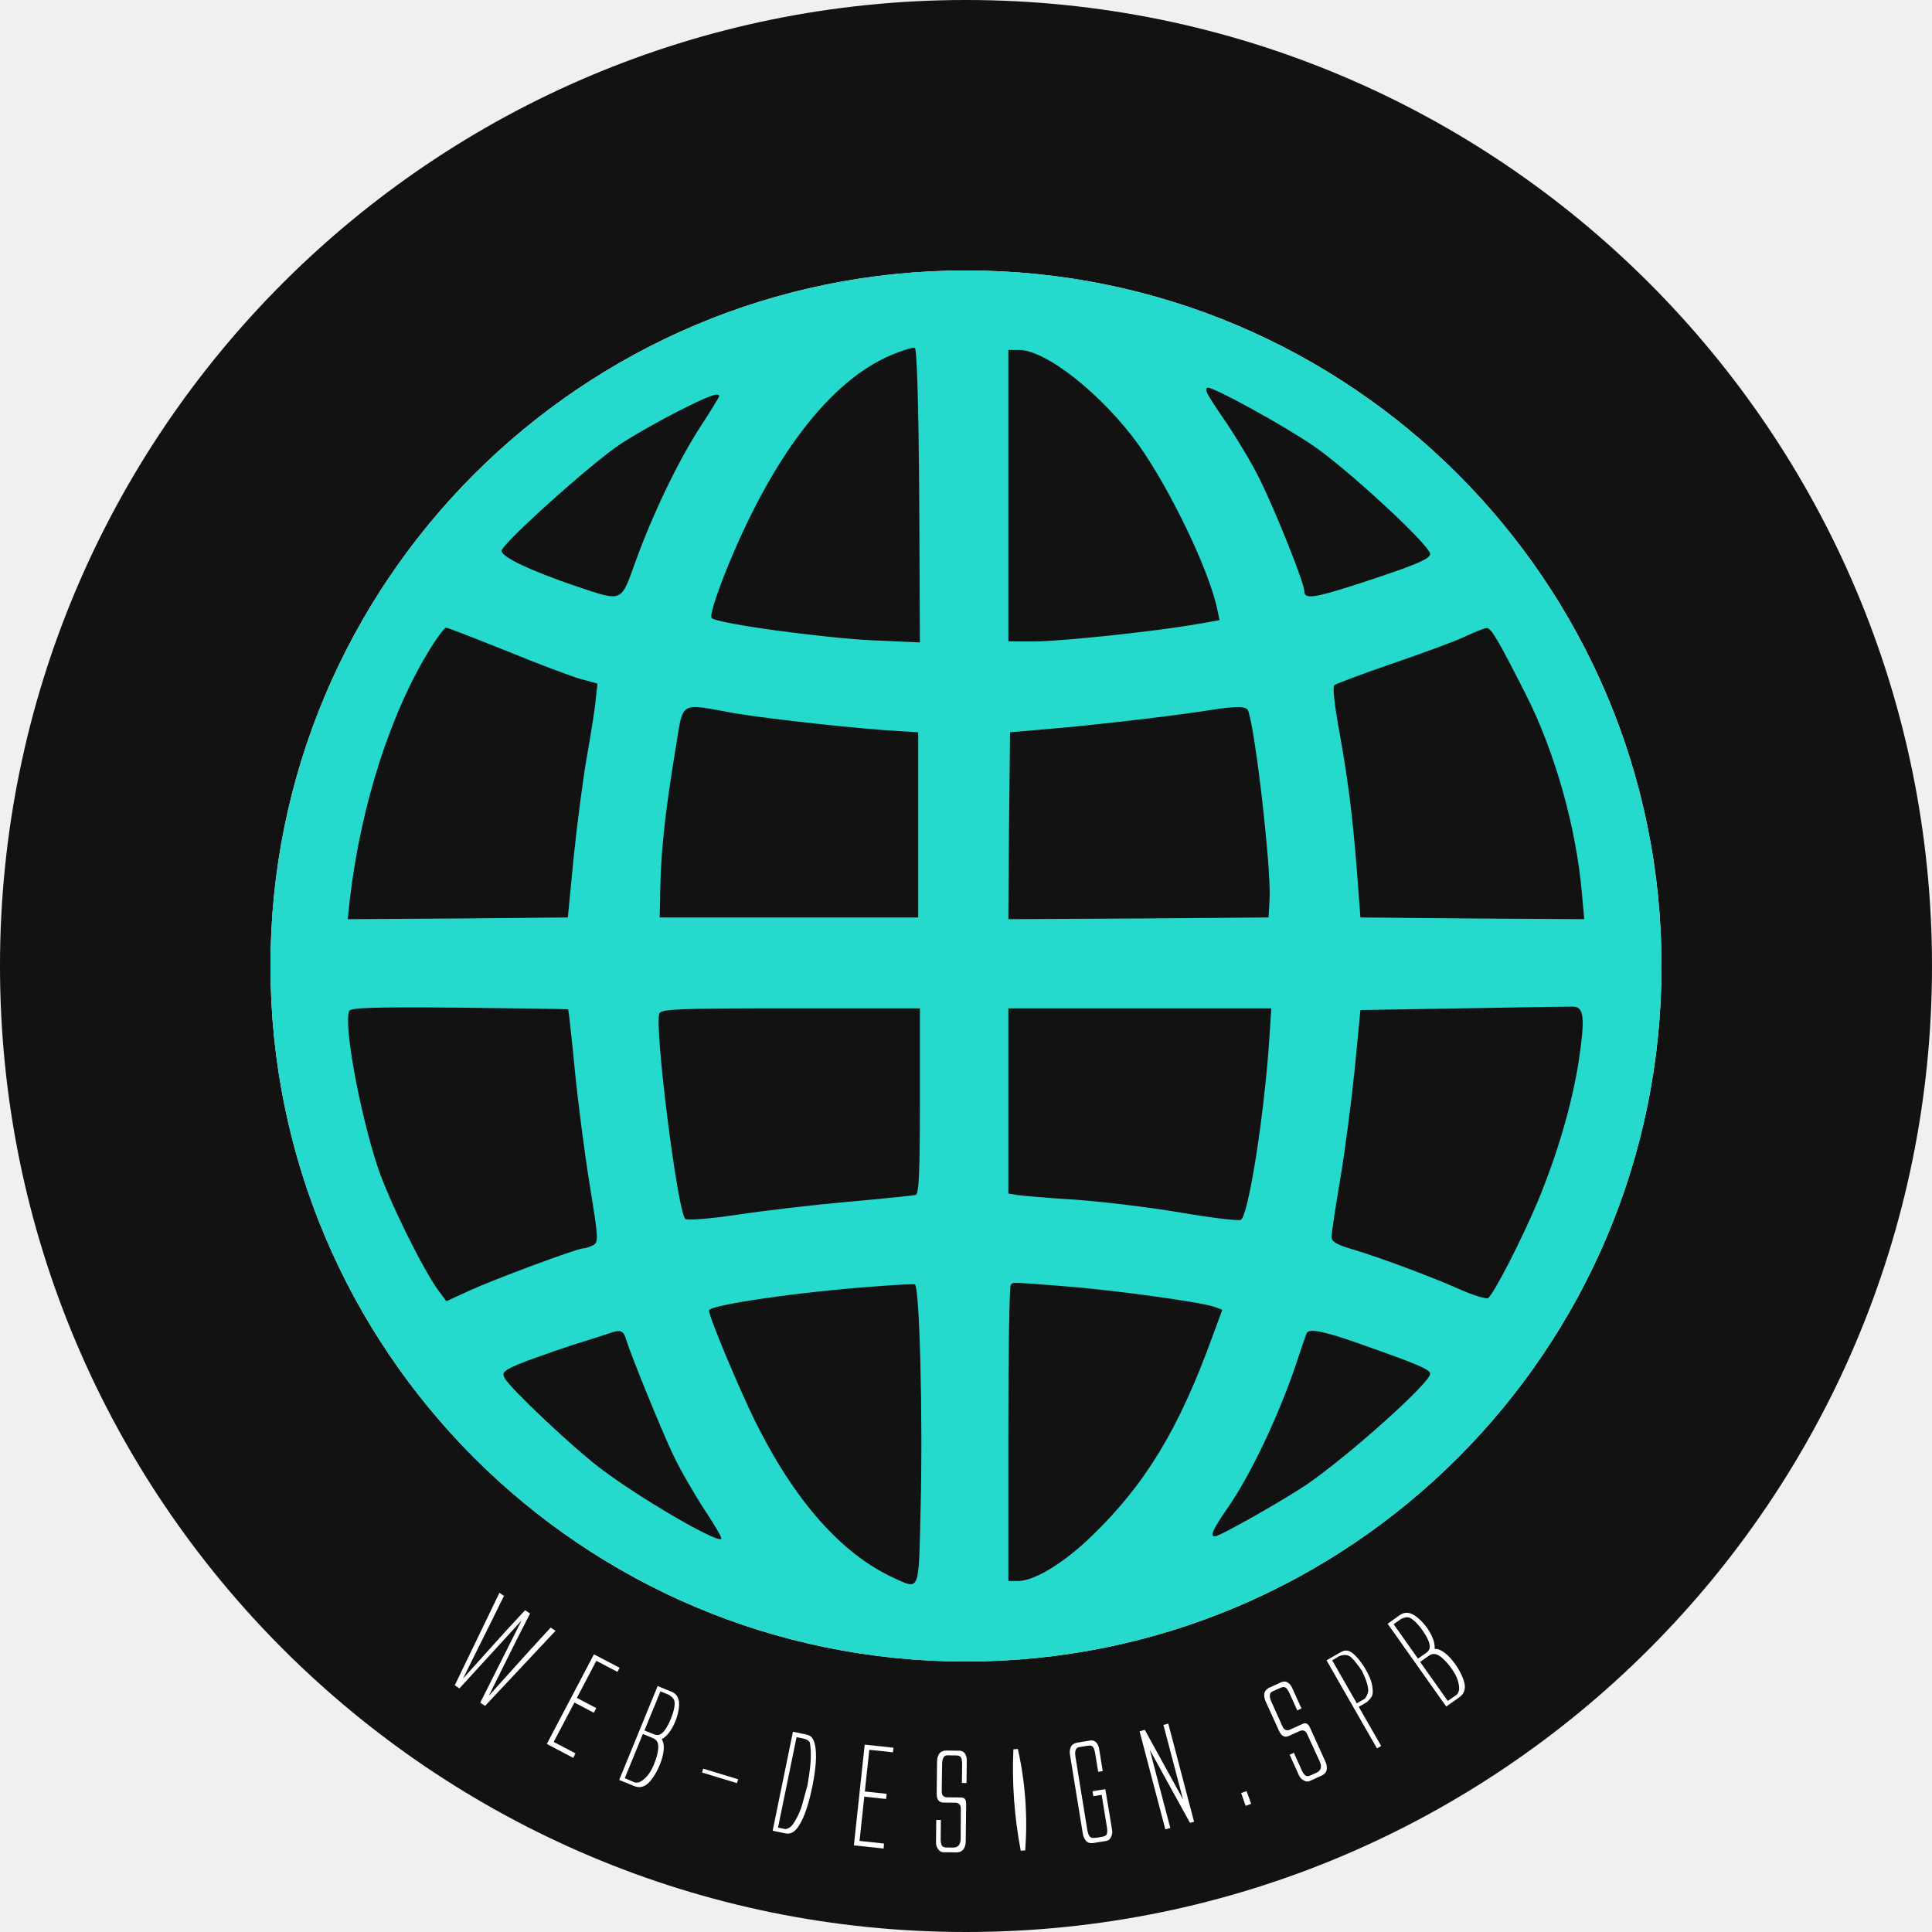
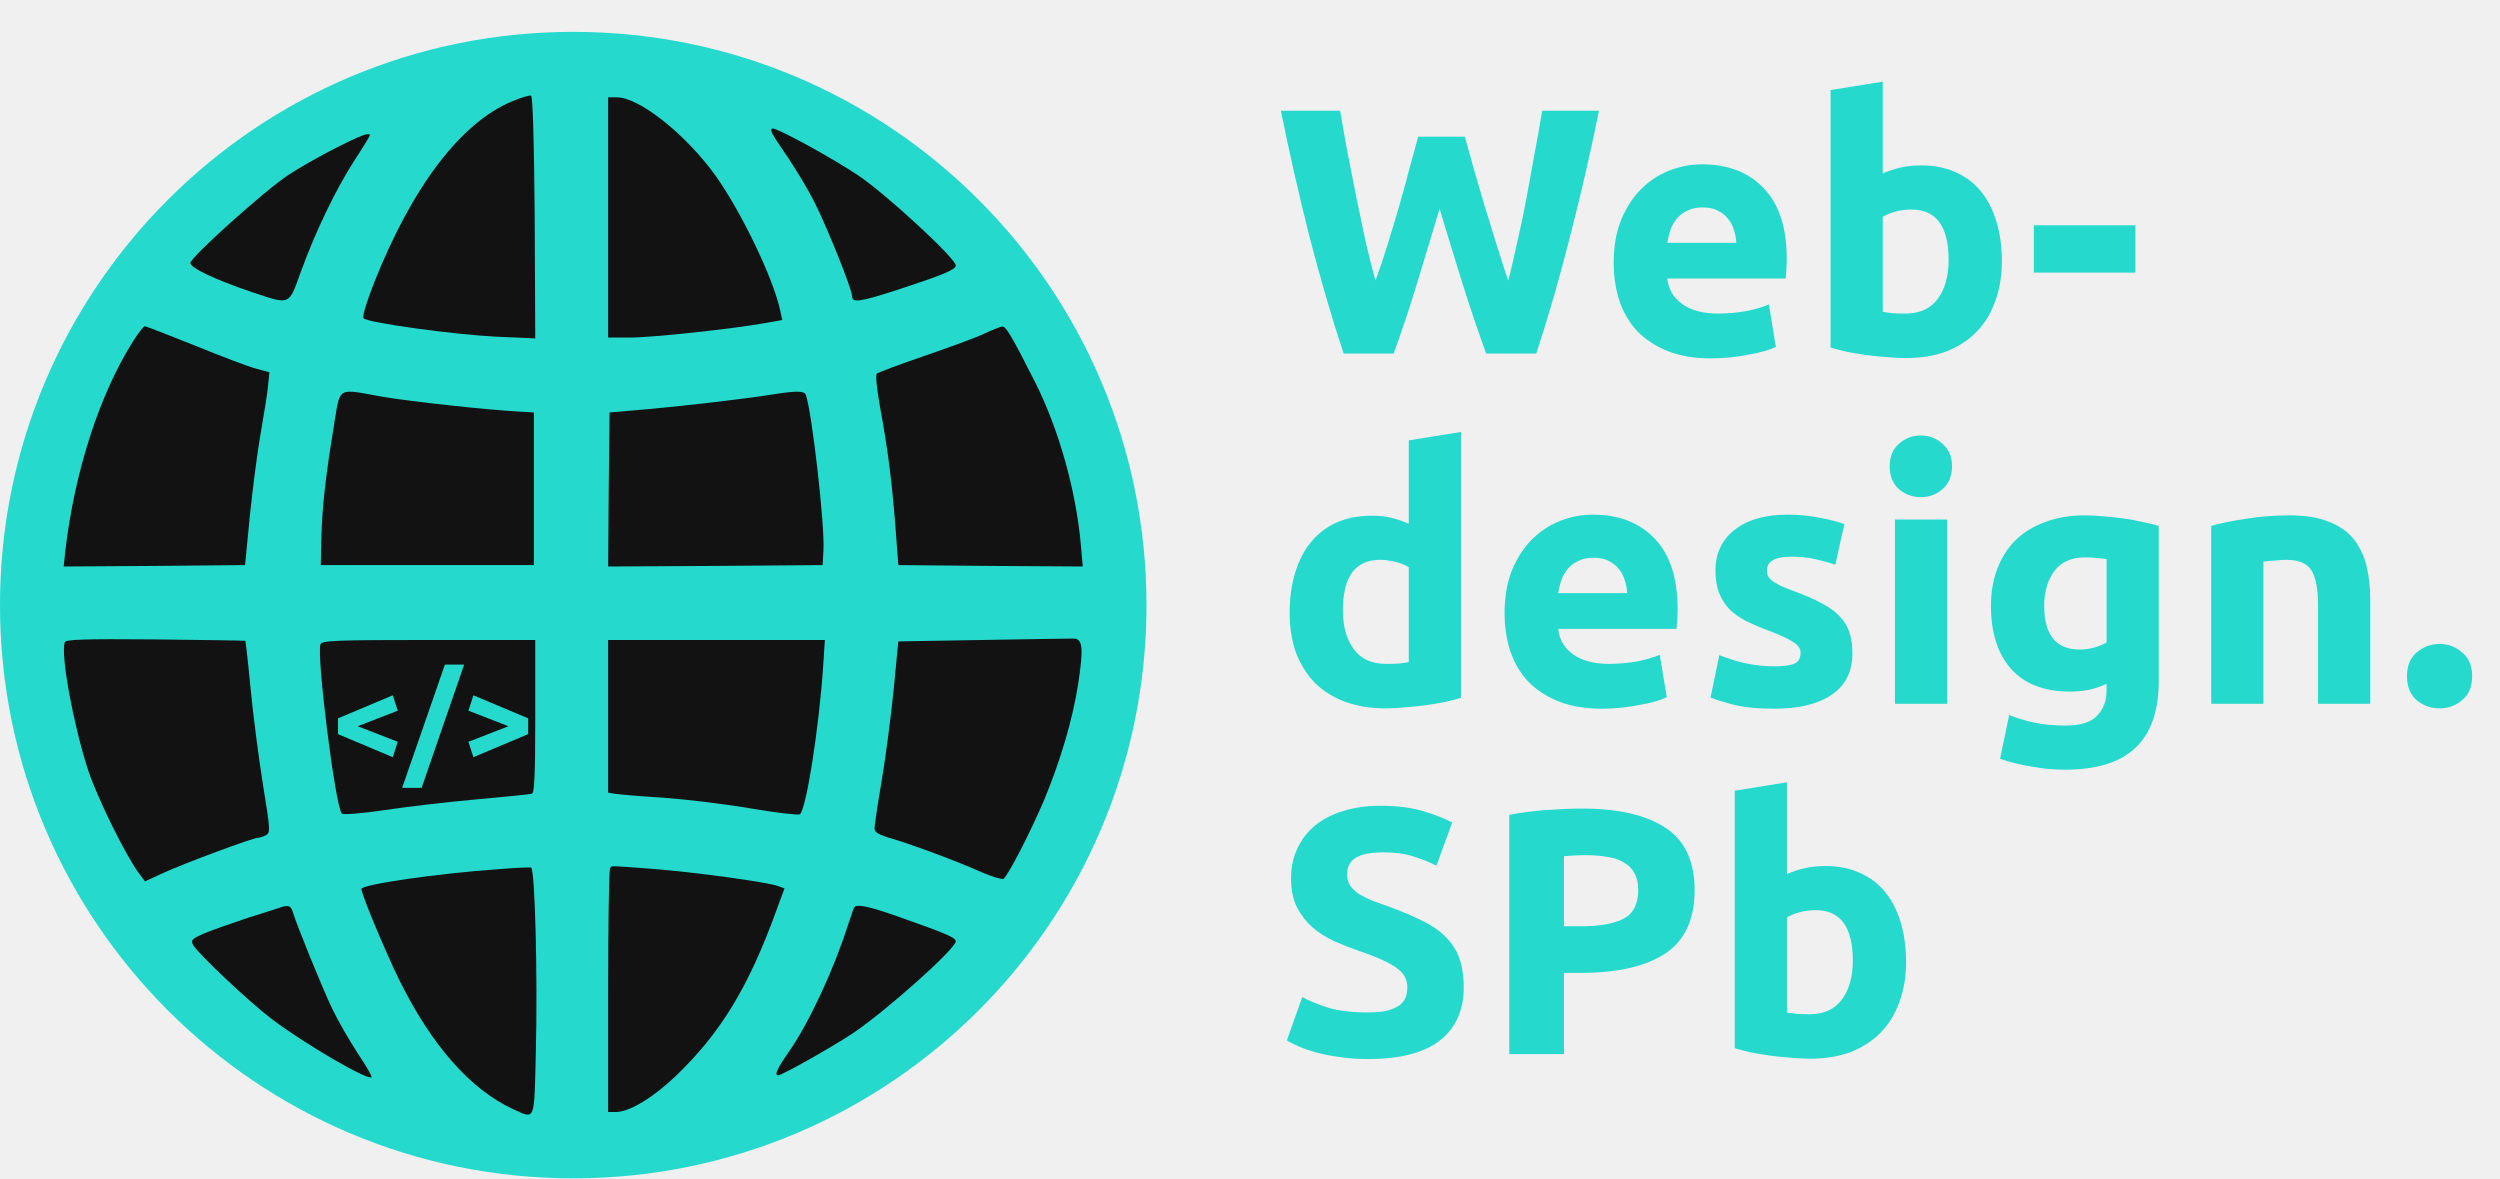
- <svg xmlns="http://www.w3.org/2000/svg" width="500" height="500" viewBox="0 0 500 500" fill="none">
-   <g clip-path="url(#clip0_51_21)">
-     <path d="M250 0C388.071 0 500 111.929 500 250C500 388.071 388.071 500 250 500C111.929 500 0 388.071 0 250C0 111.929 111.929 0 250 0ZM250 70C150.589 70 70 150.589 70 250C70 349.411 150.589 430 250 430C349.411 430 430 349.411 430 250C430 150.589 349.411 70 250 70Z" fill="#121212" />
-     <circle cx="250" cy="250" r="180" fill="#26D9CD" />
-     <path d="M338.165 344.999C337.989 345.443 337.108 347.928 336.228 350.591C331.738 364.613 324.08 381.12 317.653 390.35C313.956 395.675 313.075 397.627 314.396 397.627C315.628 397.627 331.915 388.397 337.989 384.315C348.817 376.949 370.121 357.868 370.121 355.56C370.121 354.407 366.952 353.076 352.074 347.839C342.567 344.467 338.869 343.757 338.165 344.999Z" fill="#121212" />
-     <path d="M261.576 332.575C261.224 332.841 260.96 350.235 260.96 371.18V409.165H263.425C267.65 409.165 275.133 404.638 282.352 397.716C296.349 384.226 305.065 369.938 313.78 345.887L316.333 338.964L314.396 338.254C311.227 337.012 287.898 333.817 275.045 332.841C260.96 331.776 262.28 331.776 261.576 332.575Z" fill="#121212" />
-     <path d="M226.451 332.93C207.436 334.261 183.491 337.722 183.491 339.142C183.491 340.828 190.973 358.667 195.287 367.541C205.587 388.397 217.735 402.065 231.116 408.277C238.159 411.472 237.719 412.448 238.247 390.705C238.863 366.832 237.983 332.575 236.751 332.397C236.31 332.308 231.645 332.486 226.451 332.93Z" fill="#121212" />
-     <path d="M158.402 344.822C157.962 344.999 153.208 346.508 147.838 348.194C142.556 349.969 136.217 352.188 133.929 353.164C130.319 354.762 129.879 355.205 130.583 356.625C131.992 359.288 148.19 374.553 155.321 379.966C165.62 387.776 185.604 399.402 186.66 398.249C186.924 397.982 184.9 394.61 182.259 390.616C179.706 386.711 176.008 380.321 174.248 376.594C171.167 370.115 163.244 350.679 161.923 346.331C161.395 344.467 160.515 344.112 158.402 344.822Z" fill="#121212" />
-     <path d="M378.484 260.955L352.074 261.398L350.577 276.929C349.697 285.449 348.024 298.318 346.792 305.506C345.559 312.695 344.591 319.351 344.591 320.15C344.591 321.304 345.999 322.191 350.137 323.345C356.915 325.386 370.385 330.356 378.307 333.906C381.565 335.326 384.646 336.213 385.086 335.947C386.495 335.06 393.713 321.037 397.939 311.009C403.045 298.673 406.742 286.07 408.503 275.066C410.263 263.528 409.999 260.511 407.094 260.511C405.862 260.511 393.009 260.688 378.484 260.955Z" fill="#121212" />
-     <path d="M260.96 284.917V308.879L262.985 309.234C264.041 309.411 270.908 310.032 278.302 310.476C285.609 311.009 298.022 312.517 305.769 313.849C313.516 315.18 320.382 315.979 321.087 315.712C323.023 315.002 327.161 288.91 328.481 269.119L329.01 260.954H295.029H260.96V284.917Z" fill="#121212" />
-     <path d="M170.639 262.286C169.318 265.747 175.304 313.316 177.329 315.446C177.769 315.89 183.491 315.446 190.71 314.381C197.665 313.316 210.606 311.807 219.585 311.009C228.564 310.21 236.399 309.411 237.015 309.234C237.808 308.967 238.072 303.376 238.072 284.916V260.954H204.619C175.744 260.954 171.079 261.132 170.639 262.286Z" fill="#121212" />
-     <path d="M90.352 261.664C88.944 265.392 93.081 287.757 97.659 301.779C100.564 310.565 109.455 328.581 113.593 334.172L115.53 336.746L121.516 333.995C128.118 330.977 149.422 323.078 150.919 323.078C151.447 323.078 152.591 322.723 153.472 322.28C154.968 321.481 154.88 320.593 152.591 306.482C151.271 298.318 149.51 284.739 148.718 276.485C147.926 268.143 147.133 261.309 147.045 261.221C146.957 261.132 134.281 260.954 118.875 260.777C96.162 260.599 90.704 260.777 90.352 261.664Z" fill="#121212" />
-     <path d="M378.924 164.84C376.283 166.082 367.744 169.188 359.997 171.851C352.25 174.513 345.648 176.998 345.295 177.353C344.855 177.797 345.383 182.235 346.264 187.382C348.817 201.315 349.961 210.368 351.106 224.568L352.074 237.436L381.037 237.702L410 237.88L409.383 231.046C407.887 213.918 402.341 194.393 394.858 179.661C387.639 165.461 385.879 162.444 384.734 162.532C384.206 162.532 381.565 163.597 378.924 164.84Z" fill="#121212" />
-     <path d="M313.34 183.743C303.92 185.252 285.521 187.382 273.725 188.447L261.4 189.512L261.136 213.74L260.96 237.88L294.589 237.702L328.305 237.436L328.569 232.644C329.009 225.011 324.96 189.334 323.023 183.921C322.583 182.767 320.118 182.678 313.34 183.743Z" fill="#121212" />
-     <path d="M174.776 194.127C172.223 209.747 171.166 219.065 170.902 229.005L170.726 237.436H204.179H237.631V213.474V189.512L233.23 189.246C222.93 188.713 199.513 186.139 190.357 184.631C175.392 181.968 176.976 180.992 174.776 194.127Z" fill="#121212" />
-     <path d="M111.744 167.236C101.268 183.832 93.433 208.06 90.528 232.821L90 237.88L118.435 237.702L146.957 237.436L148.454 221.994C149.334 213.474 150.831 201.759 151.887 195.813C152.944 189.867 154 183.211 154.176 180.992L154.616 176.91L150.391 175.756C148.014 175.135 139.387 171.851 131.111 168.478C122.924 165.195 115.882 162.444 115.442 162.444C115.089 162.444 113.417 164.574 111.744 167.236Z" fill="#121212" />
-     <path d="M312.371 101.651C312.635 102.361 315.012 105.999 317.653 109.816C320.206 113.632 323.992 119.933 325.928 123.838C330.154 132.358 337.549 150.906 337.549 152.947C337.549 155.166 339.925 154.811 351.018 151.261C365.983 146.38 370.121 144.694 370.121 143.363C370.121 141.144 348.289 120.998 339.573 115.141C331.65 109.816 314.396 100.32 312.547 100.32C312.195 100.32 312.019 100.941 312.371 101.651Z" fill="#121212" />
-     <path d="M260.96 128.275V165.994H267.827C274.869 165.994 300.311 163.242 310.082 161.467L315.628 160.491L315.012 157.651C312.987 147.711 302.864 126.678 294.677 115.141C285.345 102.183 270.732 90.557 263.689 90.557H260.96V128.275Z" fill="#121212" />
-     <path d="M230.853 91.8C214.743 98.456 199.513 118.513 187.54 148.599C184.987 155.166 183.667 159.426 184.195 159.959C185.604 161.379 212.894 165.106 226.011 165.727L238.071 166.26L237.895 128.275C237.719 103.87 237.279 90.202 236.751 90.025C236.311 89.847 233.582 90.646 230.853 91.8Z" fill="#121212" />
-     <path d="M175.128 106.621C170.286 109.106 163.683 112.833 160.514 114.963C153.207 119.756 129.791 140.789 129.791 142.564C129.791 144.161 137.537 147.8 149.07 151.705C161.306 155.787 160.602 156.054 164.476 145.315C169.053 132.713 175.48 119.401 181.202 110.526C183.931 106.354 186.132 102.716 186.132 102.538C186.132 101.385 183.139 102.538 175.128 106.621Z" fill="#121212" />
-     <path d="M374.282 441.651L359.118 420.225L362.508 417.826C363.173 417.425 363.869 417.295 364.597 417.435C365.318 417.567 366.115 418.002 366.985 418.739C367.85 419.467 368.631 420.324 369.329 421.31C369.967 422.212 370.47 423.14 370.838 424.094C371.206 425.048 371.351 425.923 371.272 426.718C372.093 426.695 372.966 427.041 373.89 427.755C374.823 428.462 375.731 429.439 376.613 430.685C377.324 431.689 377.897 432.687 378.332 433.677C378.761 434.657 379.01 435.472 379.078 436.121C379.147 436.771 379.067 437.358 378.838 437.883C378.619 438.401 378.226 438.861 377.658 439.262L374.282 441.651ZM366.976 429.257L369.026 427.805C369.584 427.41 369.903 427.003 369.983 426.584C370.098 426.056 369.994 425.396 369.672 424.606C369.349 423.815 368.826 422.908 368.102 421.885C367.398 420.89 366.73 420.113 366.098 419.556C365.475 418.992 364.935 418.662 364.477 418.567C364.019 418.473 363.382 418.617 362.564 419L360.667 420.343L366.976 429.257ZM374.678 440.199L377.055 438.558C377.475 438.066 377.665 437.457 377.626 436.731C377.586 436.005 377.421 435.249 377.131 434.464C376.84 433.679 376.356 432.807 375.678 431.849C374.928 430.789 374.173 429.92 373.414 429.243C372.649 428.556 371.989 428.165 371.433 428.07C370.877 427.975 370.311 428.131 369.734 428.539L367.53 430.099L374.678 440.199Z" fill="white" />
-     <path d="M356.363 452.477L343.301 429.688L346.963 427.589C347.704 427.164 348.382 427.051 348.996 427.251C349.619 427.445 350.342 427.996 351.164 428.904C351.99 429.796 352.763 430.869 353.483 432.125C354.412 433.746 354.965 435.169 355.142 436.394C355.329 437.613 355.305 438.454 355.071 438.917C354.837 439.379 354.412 439.898 353.797 440.474L352.916 440.999L351.641 441.73L357.445 451.857L356.363 452.477ZM351.137 440.817L353.257 439.601C353.785 438.826 354.064 438.167 354.094 437.625C354.125 437.082 354.002 436.364 353.727 435.472C353.452 434.579 353.045 433.584 352.508 432.486C351.488 430.957 350.582 429.802 349.793 429.02C349.003 428.238 347.939 428.1 346.6 428.604L344.772 429.711L351.137 440.817Z" fill="white" />
-     <path d="M331.901 446.781C332.333 447.736 332.985 448.016 333.857 447.621L337.158 446.127C337.947 445.77 338.566 446.09 339.017 447.086L342.597 454.996L343.048 455.992C343.349 456.657 343.451 457.311 343.355 457.954C343.269 458.594 342.867 459.101 342.148 459.476L338.848 460.97C338.372 461.135 337.86 461.054 337.312 460.727C336.764 460.4 336.369 459.941 336.126 459.35L333.759 454.119L334.849 453.625L336.836 458.016C337.146 458.701 337.464 459.182 337.789 459.46C338.115 459.738 338.579 459.741 339.181 459.468L340.707 458.778C341.319 458.5 341.686 458.109 341.808 457.604C341.929 457.099 341.849 456.535 341.567 455.912L338.336 448.896C337.925 447.906 337.264 447.605 336.351 447.993L333.549 449.261C332.469 449.75 331.61 449.288 330.971 447.877L327.983 441.275L327.532 440.279C327.232 439.615 327.124 438.963 327.21 438.324C327.307 437.68 327.714 437.17 328.432 436.795L331.733 435.301C332.333 435.08 332.876 435.147 333.362 435.502C333.848 435.857 334.212 436.33 334.454 436.921L336.822 442.152L335.732 442.646L333.745 438.255C333.435 437.57 333.117 437.089 332.791 436.811C332.465 436.533 332.001 436.53 331.399 436.803L329.251 437.775C328.877 437.944 328.671 438.263 328.633 438.73C328.604 439.193 328.731 439.736 329.013 440.359L331.45 445.784L331.901 446.781Z" fill="white" />
-     <path d="M322.379 467.344L321.208 464.042L322.625 463.539L323.797 466.841L322.379 467.344Z" fill="white" />
-     <path d="M301.583 473.419L294.924 448.063L296.271 447.674L306.15 465.646L301.097 446.406L302.354 446.076L309.021 471.465L307.963 471.743L297.559 452.848L302.872 473.08L301.583 473.419Z" fill="white" />
-     <path d="M279.808 463.843L280.17 466.07L281.4 473.626C281.517 474.346 281.721 474.89 282.012 475.258C282.303 475.627 282.853 475.745 283.663 475.613L285.316 475.344C285.968 475.238 286.353 474.979 286.471 474.567C286.588 474.156 286.587 473.579 286.466 472.836L285.11 464.504L282.95 464.855L282.742 463.573L284.901 463.222L286.048 463.035L286.872 467.888L287.795 473.555C287.92 474.181 287.845 474.782 287.569 475.358C287.293 475.934 286.912 476.285 286.424 476.41L282.848 476.992C282.043 477.077 281.431 476.865 281.013 476.356C280.607 475.845 280.349 475.252 280.239 474.577L280.063 473.498L277.087 455.213L276.911 454.133C276.794 453.414 276.86 452.757 277.11 452.162C277.37 451.565 277.896 451.18 278.687 451.005L282.263 450.423C282.9 450.365 283.407 450.571 283.784 451.041C284.16 451.511 284.389 452.062 284.469 452.695L285.391 458.363L284.211 458.555L283.436 453.799C283.315 453.056 283.134 452.509 282.892 452.156C282.65 451.803 282.202 451.679 281.55 451.785L279.222 452.164C278.818 452.23 278.536 452.484 278.377 452.925C278.229 453.365 278.21 453.922 278.32 454.597L279.258 460.47L279.434 461.549L279.808 463.843Z" fill="white" />
-     <path d="M263.423 452.633C265.351 461.263 265.985 470.012 265.326 478.882L264.168 478.969C262.505 470.228 261.871 461.478 262.264 452.72L263.423 452.633Z" fill="white" />
-     <path d="M243.721 463.558C243.709 464.606 244.181 465.136 245.138 465.147L248.761 465.188C249.627 465.198 250.054 465.749 250.041 466.843L249.943 475.524L249.93 476.618C249.922 477.347 249.738 477.983 249.379 478.526C249.031 479.069 248.452 479.358 247.643 479.395L244.02 479.354C243.519 479.302 243.089 479.013 242.731 478.484C242.372 477.956 242.208 477.373 242.238 476.736L242.303 470.994L243.499 471.007L243.445 475.826C243.436 476.578 243.521 477.149 243.699 477.538C243.876 477.928 244.296 478.126 244.957 478.134L246.631 478.153C247.303 478.16 247.801 477.961 248.125 477.554C248.449 477.148 248.614 476.603 248.622 475.919L248.659 468.195C248.705 467.124 248.233 466.572 247.242 466.538L244.166 466.503C242.981 466.489 242.397 465.708 242.415 464.159L242.497 456.913L242.51 455.819C242.518 455.09 242.696 454.454 243.044 453.911C243.404 453.368 243.988 453.079 244.797 453.042L248.42 453.084C249.058 453.136 249.521 453.427 249.812 453.954C250.102 454.481 250.232 455.064 250.202 455.702L250.137 461.443L248.941 461.43L248.995 456.611C249.004 455.859 248.919 455.288 248.741 454.899C248.563 454.509 248.144 454.311 247.483 454.303L245.125 454.277C244.715 454.272 244.394 454.473 244.161 454.881C243.94 455.289 243.826 455.834 243.818 456.518L243.733 462.465L243.721 463.558Z" fill="white" />
-     <path d="M220.987 477.578L223.782 451.511L231.242 452.311L231.097 453.499L224.98 452.843L223.823 463.633L229.464 464.238L229.321 465.58L223.679 464.975L222.451 476.428L228.772 477.106L228.685 478.403L220.987 477.578Z" fill="white" />
-     <path d="M199.963 473.794L205.216 448.179L208.38 448.828C209.105 448.977 209.629 449.201 209.952 449.5C210.417 449.955 210.742 450.668 210.927 451.636C211.187 452.864 211.251 454.395 211.119 456.229C210.989 458.051 210.691 460.101 210.224 462.378C209.824 464.331 209.391 466.045 208.925 467.52C208.462 468.983 207.996 470.179 207.527 471.106C207.071 472.024 206.634 472.737 206.216 473.244C205.809 473.754 205.357 474.115 204.86 474.327C204.363 474.539 203.836 474.588 203.278 474.474L199.963 473.794ZM201.351 472.979L203.276 473.374C203.773 473.278 204.214 473.084 204.6 472.791C204.985 472.498 205.496 471.765 206.132 470.593C206.768 469.421 207.247 468.275 207.57 467.154C207.893 466.034 208.355 464.344 208.959 462.083C209.545 458.773 209.839 456.257 209.843 454.537C209.847 452.816 209.749 451.592 209.55 450.865C209.201 450.41 208.699 450.109 208.042 449.963L206.151 449.575L201.351 472.979Z" fill="white" />
-     <path d="M181.688 458.724L181.992 457.727L191.033 460.478L190.729 461.476L181.688 458.724Z" fill="white" />
-     <path d="M160.247 460.645L170.194 436.352L174.037 437.926C174.732 438.272 175.216 438.79 175.487 439.48C175.763 440.159 175.823 441.064 175.668 442.195C175.517 443.315 175.213 444.434 174.755 445.552C174.337 446.574 173.824 447.497 173.216 448.319C172.608 449.141 171.948 449.733 171.234 450.093C171.694 450.774 171.87 451.696 171.764 452.858C171.667 454.025 171.33 455.315 170.752 456.728C170.285 457.867 169.751 458.886 169.149 459.784C168.552 460.672 167.998 461.319 167.486 461.726C166.975 462.132 166.437 462.379 165.871 462.468C165.316 462.561 164.717 462.475 164.074 462.212L160.247 460.645ZM166.787 447.829L169.112 448.781C169.745 449.04 170.259 449.091 170.656 448.933C171.163 448.747 171.664 448.305 172.159 447.609C172.653 446.913 173.138 445.985 173.613 444.825C174.074 443.697 174.371 442.717 174.503 441.884C174.645 441.056 174.633 440.423 174.467 439.986C174.302 439.549 173.838 439.088 173.076 438.604L170.925 437.723L166.787 447.829ZM161.685 460.199L164.345 461.325C164.985 461.415 165.601 461.249 166.193 460.826C166.784 460.404 167.333 459.859 167.84 459.193C168.347 458.526 168.823 457.65 169.268 456.564C169.76 455.362 170.088 454.259 170.253 453.255C170.422 452.241 170.398 451.474 170.18 450.954C169.962 450.434 169.526 450.04 168.872 449.772L166.373 448.749L161.685 460.199Z" fill="white" />
-     <path d="M141.513 451.338L153.714 428.134L160.354 431.626L159.782 432.677L154.337 429.813L149.286 439.418L154.308 442.059L153.68 443.254L148.658 440.613L143.297 450.808L148.924 453.767L148.365 454.941L141.513 451.338Z" fill="white" />
-     <path d="M133.533 424.724L126.494 438.89L137.098 427.11L142.522 421.209L143.765 422.055L125.535 441.483L124.292 440.637L134.979 419.382L118.895 436.963L117.695 436.145L129.252 412.216L130.424 413.014L126.855 420.26L119.816 434.426L130.42 422.646L135.877 416.727L137.182 417.574L133.533 424.724Z" fill="white" />
-   </g>
-   <defs>
-     <clipPath id="clip0_51_21">
-       <rect width="500" height="500" fill="white" />
-     </clipPath>
-   </defs>
+ <svg xmlns="http://www.w3.org/2000/svg" width="785" height="370" viewBox="0 0 785 370" fill="none">
+   <path d="M459.95 42.91C460.83 45.917 461.783 49.327 462.81 53.14C463.91 56.88 465.047 60.767 466.22 64.8C467.467 68.833 468.713 72.867 469.96 76.9C471.207 80.933 472.417 84.673 473.59 88.12C474.543 84.38 475.497 80.31 476.45 75.91C477.477 71.51 478.43 66.963 479.31 62.27C480.19 57.577 481.033 52.92 481.84 48.3C482.72 43.607 483.527 39.097 484.26 34.77H502.08C499.513 47.53 496.543 60.473 493.17 73.6C489.87 86.727 486.277 99.193 482.39 111H466.66C464.093 103.96 461.6 96.59 459.18 88.89C456.76 81.117 454.377 73.343 452.03 65.57C449.683 73.343 447.337 81.117 444.99 88.89C442.643 96.59 440.187 103.96 437.62 111H421.89C418.003 99.193 414.373 86.727 411 73.6C407.7 60.473 404.767 47.53 402.2 34.77H420.79C421.523 39.097 422.33 43.607 423.21 48.3C424.09 52.92 425.007 57.577 425.96 62.27C426.913 66.963 427.867 71.51 428.82 75.91C429.847 80.31 430.873 84.38 431.9 88.12C433.22 84.527 434.503 80.713 435.75 76.68C436.997 72.647 438.207 68.613 439.38 64.58C440.553 60.547 441.617 56.66 442.57 52.92C443.597 49.18 444.513 45.843 445.32 42.91H459.95ZM506.704 82.51C506.704 77.377 507.474 72.903 509.014 69.09C510.628 65.203 512.718 61.977 515.284 59.41C517.851 56.843 520.784 54.9 524.084 53.58C527.458 52.26 530.904 51.6 534.424 51.6C542.638 51.6 549.128 54.13 553.894 59.19C558.661 64.177 561.044 71.547 561.044 81.3C561.044 82.253 561.008 83.317 560.934 84.49C560.861 85.59 560.788 86.58 560.714 87.46H523.534C523.901 90.833 525.478 93.51 528.264 95.49C531.051 97.47 534.791 98.46 539.484 98.46C542.491 98.46 545.424 98.203 548.284 97.69C551.218 97.103 553.601 96.407 555.434 95.6L557.634 108.91C556.754 109.35 555.581 109.79 554.114 110.23C552.648 110.67 550.998 111.037 549.164 111.33C547.404 111.697 545.498 111.99 543.444 112.21C541.391 112.43 539.338 112.54 537.284 112.54C532.078 112.54 527.531 111.77 523.644 110.23C519.831 108.69 516.641 106.6 514.074 103.96C511.581 101.247 509.711 98.057 508.464 94.39C507.291 90.723 506.704 86.763 506.704 82.51ZM545.204 76.24C545.131 74.847 544.874 73.49 544.434 72.17C544.068 70.85 543.444 69.677 542.564 68.65C541.758 67.623 540.694 66.78 539.374 66.12C538.128 65.46 536.551 65.13 534.644 65.13C532.811 65.13 531.234 65.46 529.914 66.12C528.594 66.707 527.494 67.513 526.614 68.54C525.734 69.567 525.038 70.777 524.524 72.17C524.084 73.49 523.754 74.847 523.534 76.24H545.204ZM611.863 81.63C611.863 71.07 607.976 65.79 600.203 65.79C598.516 65.79 596.829 66.01 595.143 66.45C593.529 66.89 592.209 67.44 591.183 68.1V97.91C591.989 98.057 593.016 98.203 594.263 98.35C595.509 98.423 596.866 98.46 598.333 98.46C602.806 98.46 606.179 96.92 608.453 93.84C610.726 90.76 611.863 86.69 611.863 81.63ZM628.583 82.07C628.583 86.69 627.886 90.87 626.493 94.61C625.173 98.35 623.229 101.54 620.663 104.18C618.096 106.82 614.943 108.873 611.203 110.34C607.463 111.733 603.209 112.43 598.443 112.43C596.463 112.43 594.373 112.32 592.173 112.1C590.046 111.953 587.919 111.733 585.793 111.44C583.739 111.147 581.759 110.817 579.853 110.45C577.946 110.01 576.259 109.57 574.793 109.13V28.28L591.183 25.64V54.46C593.016 53.653 594.923 53.03 596.903 52.59C598.883 52.15 601.009 51.93 603.283 51.93C607.389 51.93 611.019 52.663 614.173 54.13C617.326 55.523 619.966 57.54 622.093 60.18C624.219 62.82 625.833 66.01 626.933 69.75C628.033 73.417 628.583 77.523 628.583 82.07ZM638.618 70.74H670.518V85.59H638.618V70.74ZM421.67 191.63C421.67 196.69 422.807 200.76 425.08 203.84C427.353 206.92 430.727 208.46 435.2 208.46C436.667 208.46 438.023 208.423 439.27 208.35C440.517 208.203 441.543 208.057 442.35 207.91V178.1C441.323 177.44 439.967 176.89 438.28 176.45C436.667 176.01 435.017 175.79 433.33 175.79C425.557 175.79 421.67 181.07 421.67 191.63ZM458.74 219.13C457.273 219.57 455.587 220.01 453.68 220.45C451.773 220.817 449.757 221.147 447.63 221.44C445.577 221.733 443.45 221.953 441.25 222.1C439.123 222.32 437.07 222.43 435.09 222.43C430.323 222.43 426.07 221.733 422.33 220.34C418.59 218.947 415.437 216.967 412.87 214.4C410.303 211.76 408.323 208.607 406.93 204.94C405.61 201.2 404.95 197.02 404.95 192.4C404.95 187.707 405.537 183.49 406.71 179.75C407.883 175.937 409.57 172.71 411.77 170.07C413.97 167.43 416.647 165.413 419.8 164.02C423.027 162.627 426.693 161.93 430.8 161.93C433.073 161.93 435.09 162.15 436.85 162.59C438.683 163.03 440.517 163.653 442.35 164.46V138.28L458.74 135.64V219.13ZM472.437 192.51C472.437 187.377 473.207 182.903 474.747 179.09C476.36 175.203 478.45 171.977 481.017 169.41C483.583 166.843 486.517 164.9 489.817 163.58C493.19 162.26 496.637 161.6 500.157 161.6C508.37 161.6 514.86 164.13 519.627 169.19C524.393 174.177 526.777 181.547 526.777 191.3C526.777 192.253 526.74 193.317 526.667 194.49C526.593 195.59 526.52 196.58 526.447 197.46H489.267C489.633 200.833 491.21 203.51 493.997 205.49C496.783 207.47 500.523 208.46 505.217 208.46C508.223 208.46 511.157 208.203 514.017 207.69C516.95 207.103 519.333 206.407 521.167 205.6L523.367 218.91C522.487 219.35 521.313 219.79 519.847 220.23C518.38 220.67 516.73 221.037 514.897 221.33C513.137 221.697 511.23 221.99 509.177 222.21C507.123 222.43 505.07 222.54 503.017 222.54C497.81 222.54 493.263 221.77 489.377 220.23C485.563 218.69 482.373 216.6 479.807 213.96C477.313 211.247 475.443 208.057 474.197 204.39C473.023 200.723 472.437 196.763 472.437 192.51ZM510.937 186.24C510.863 184.847 510.607 183.49 510.167 182.17C509.8 180.85 509.177 179.677 508.297 178.65C507.49 177.623 506.427 176.78 505.107 176.12C503.86 175.46 502.283 175.13 500.377 175.13C498.543 175.13 496.967 175.46 495.647 176.12C494.327 176.707 493.227 177.513 492.347 178.54C491.467 179.567 490.77 180.777 490.257 182.17C489.817 183.49 489.487 184.847 489.267 186.24H510.937ZM557.135 209.23C560.142 209.23 562.268 208.937 563.515 208.35C564.762 207.763 565.385 206.627 565.385 204.94C565.385 203.62 564.578 202.483 562.965 201.53C561.352 200.503 558.895 199.367 555.595 198.12C553.028 197.167 550.682 196.177 548.555 195.15C546.502 194.123 544.742 192.913 543.275 191.52C541.808 190.053 540.672 188.33 539.865 186.35C539.058 184.37 538.655 181.987 538.655 179.2C538.655 173.773 540.672 169.483 544.705 166.33C548.738 163.177 554.275 161.6 561.315 161.6C564.835 161.6 568.208 161.93 571.435 162.59C574.662 163.177 577.228 163.837 579.135 164.57L576.275 177.33C574.368 176.67 572.278 176.083 570.005 175.57C567.805 175.057 565.312 174.8 562.525 174.8C557.392 174.8 554.825 176.23 554.825 179.09C554.825 179.75 554.935 180.337 555.155 180.85C555.375 181.363 555.815 181.877 556.475 182.39C557.135 182.83 558.015 183.343 559.115 183.93C560.288 184.443 561.755 185.03 563.515 185.69C567.108 187.01 570.078 188.33 572.425 189.65C574.772 190.897 576.605 192.29 577.925 193.83C579.318 195.297 580.272 196.947 580.785 198.78C581.372 200.613 581.665 202.74 581.665 205.16C581.665 210.88 579.502 215.207 575.175 218.14C570.922 221.073 564.872 222.54 557.025 222.54C551.892 222.54 547.602 222.1 544.155 221.22C540.782 220.34 538.435 219.607 537.115 219.02L539.865 205.71C542.652 206.81 545.512 207.69 548.445 208.35C551.378 208.937 554.275 209.23 557.135 209.23ZM611.404 221H595.014V163.14H611.404V221ZM612.944 146.42C612.944 149.427 611.954 151.81 609.974 153.57C608.067 155.257 605.794 156.1 603.154 156.1C600.514 156.1 598.204 155.257 596.224 153.57C594.317 151.81 593.364 149.427 593.364 146.42C593.364 143.413 594.317 141.067 596.224 139.38C598.204 137.62 600.514 136.74 603.154 136.74C605.794 136.74 608.067 137.62 609.974 139.38C611.954 141.067 612.944 143.413 612.944 146.42ZM641.881 190.2C641.881 199.367 645.584 203.95 652.991 203.95C654.677 203.95 656.254 203.73 657.721 203.29C659.187 202.85 660.434 202.337 661.461 201.75V175.57C660.654 175.423 659.701 175.313 658.601 175.24C657.501 175.093 656.217 175.02 654.751 175.02C650.424 175.02 647.197 176.45 645.071 179.31C642.944 182.17 641.881 185.8 641.881 190.2ZM677.851 213.74C677.851 223.2 675.431 230.203 670.591 234.75C665.824 239.37 658.417 241.68 648.371 241.68C644.851 241.68 641.331 241.35 637.811 240.69C634.291 240.103 631.027 239.297 628.021 238.27L630.881 224.52C633.447 225.547 636.124 226.353 638.911 226.94C641.771 227.527 644.997 227.82 648.591 227.82C653.284 227.82 656.584 226.793 658.491 224.74C660.471 222.687 661.461 220.047 661.461 216.82V214.73C659.701 215.537 657.867 216.16 655.961 216.6C654.127 216.967 652.111 217.15 649.911 217.15C641.917 217.15 635.794 214.803 631.541 210.11C627.287 205.343 625.161 198.707 625.161 190.2C625.161 185.947 625.821 182.097 627.141 178.65C628.461 175.13 630.367 172.123 632.861 169.63C635.427 167.137 638.544 165.23 642.211 163.91C645.877 162.517 650.021 161.82 654.641 161.82C656.621 161.82 658.637 161.93 660.691 162.15C662.817 162.297 664.907 162.517 666.961 162.81C669.014 163.103 670.957 163.47 672.791 163.91C674.697 164.277 676.384 164.68 677.851 165.12V213.74ZM694.323 165.12C697.11 164.313 700.703 163.58 705.103 162.92C709.503 162.187 714.123 161.82 718.963 161.82C723.876 161.82 727.946 162.48 731.173 163.8C734.473 165.047 737.076 166.843 738.983 169.19C740.89 171.537 742.246 174.323 743.053 177.55C743.86 180.777 744.263 184.37 744.263 188.33V221H727.873V190.31C727.873 185.03 727.176 181.29 725.783 179.09C724.39 176.89 721.786 175.79 717.973 175.79C716.8 175.79 715.553 175.863 714.233 176.01C712.913 176.083 711.74 176.193 710.713 176.34V221H694.323V165.12ZM776.258 212.31C776.258 215.61 775.195 218.14 773.068 219.9C771.015 221.587 768.668 222.43 766.028 222.43C763.388 222.43 761.005 221.587 758.878 219.9C756.825 218.14 755.798 215.61 755.798 212.31C755.798 209.01 756.825 206.517 758.878 204.83C761.005 203.07 763.388 202.19 766.028 202.19C768.668 202.19 771.015 203.07 773.068 204.83C775.195 206.517 776.258 209.01 776.258 212.31ZM429.59 317.91C432.01 317.91 433.99 317.727 435.53 317.36C437.143 316.92 438.427 316.37 439.38 315.71C440.333 314.977 440.993 314.133 441.36 313.18C441.727 312.227 441.91 311.163 441.91 309.99C441.91 307.497 440.737 305.443 438.39 303.83C436.043 302.143 432.01 300.347 426.29 298.44C423.797 297.56 421.303 296.57 418.81 295.47C416.317 294.297 414.08 292.867 412.1 291.18C410.12 289.42 408.507 287.33 407.26 284.91C406.013 282.417 405.39 279.41 405.39 275.89C405.39 272.37 406.05 269.217 407.37 266.43C408.69 263.57 410.56 261.15 412.98 259.17C415.4 257.19 418.333 255.687 421.78 254.66C425.227 253.56 429.113 253.01 433.44 253.01C438.573 253.01 443.01 253.56 446.75 254.66C450.49 255.76 453.57 256.97 455.99 258.29L451.04 271.82C448.913 270.72 446.53 269.767 443.89 268.96C441.323 268.08 438.207 267.64 434.54 267.64C430.433 267.64 427.463 268.227 425.63 269.4C423.87 270.5 422.99 272.223 422.99 274.57C422.99 275.963 423.32 277.137 423.98 278.09C424.64 279.043 425.557 279.923 426.73 280.73C427.977 281.463 429.37 282.16 430.91 282.82C432.523 283.407 434.283 284.03 436.19 284.69C440.15 286.157 443.597 287.623 446.53 289.09C449.463 290.483 451.883 292.133 453.79 294.04C455.77 295.947 457.237 298.183 458.19 300.75C459.143 303.317 459.62 306.433 459.62 310.1C459.62 317.213 457.127 322.75 452.14 326.71C447.153 330.597 439.637 332.54 429.59 332.54C426.217 332.54 423.173 332.32 420.46 331.88C417.747 331.513 415.327 331.037 413.2 330.45C411.147 329.863 409.35 329.24 407.81 328.58C406.343 327.92 405.097 327.297 404.07 326.71L408.91 313.07C411.183 314.317 413.97 315.453 417.27 316.48C420.643 317.433 424.75 317.91 429.59 317.91ZM496.803 253.89C508.17 253.89 516.897 255.907 522.983 259.94C529.07 263.9 532.113 270.427 532.113 279.52C532.113 288.687 529.033 295.323 522.873 299.43C516.713 303.463 507.913 305.48 496.473 305.48H491.083V331H473.923V255.87C477.663 255.137 481.623 254.623 485.803 254.33C489.983 254.037 493.65 253.89 496.803 253.89ZM497.903 268.52C496.657 268.52 495.41 268.557 494.163 268.63C492.99 268.703 491.963 268.777 491.083 268.85V290.85H496.473C502.413 290.85 506.887 290.043 509.893 288.43C512.9 286.817 514.403 283.81 514.403 279.41C514.403 277.283 514 275.523 513.193 274.13C512.46 272.737 511.36 271.637 509.893 270.83C508.5 269.95 506.777 269.363 504.723 269.07C502.67 268.703 500.397 268.52 497.903 268.52ZM581.784 301.63C581.784 291.07 577.898 285.79 570.124 285.79C568.438 285.79 566.751 286.01 565.064 286.45C563.451 286.89 562.131 287.44 561.104 288.1V317.91C561.911 318.057 562.938 318.203 564.184 318.35C565.431 318.423 566.788 318.46 568.254 318.46C572.728 318.46 576.101 316.92 578.374 313.84C580.648 310.76 581.784 306.69 581.784 301.63ZM598.504 302.07C598.504 306.69 597.808 310.87 596.414 314.61C595.094 318.35 593.151 321.54 590.584 324.18C588.018 326.82 584.864 328.873 581.124 330.34C577.384 331.733 573.131 332.43 568.364 332.43C566.384 332.43 564.294 332.32 562.094 332.1C559.968 331.953 557.841 331.733 555.714 331.44C553.661 331.147 551.681 330.817 549.774 330.45C547.868 330.01 546.181 329.57 544.714 329.13V248.28L561.104 245.64V274.46C562.938 273.653 564.844 273.03 566.824 272.59C568.804 272.15 570.931 271.93 573.204 271.93C577.311 271.93 580.941 272.663 584.094 274.13C587.248 275.523 589.888 277.54 592.014 280.18C594.141 282.82 595.754 286.01 596.854 289.75C597.954 293.417 598.504 297.523 598.504 302.07Z" fill="#26D9CD" />
+   <circle cx="180" cy="190" r="180" fill="#26D9CD" />
+   <path d="M268.165 284.999C267.989 285.443 267.108 287.928 266.228 290.591C261.738 304.613 254.08 321.12 247.653 330.35C243.956 335.675 243.075 337.627 244.396 337.627C245.628 337.627 261.915 328.397 267.989 324.315C278.817 316.949 300.121 297.868 300.121 295.56C300.121 294.407 296.952 293.076 282.074 287.839C272.567 284.467 268.869 283.757 268.165 284.999Z" fill="#121212" />
+   <path d="M191.576 272.575C191.224 272.841 190.96 290.235 190.96 311.18V349.165H193.425C197.65 349.165 205.133 344.638 212.352 337.716C226.349 324.226 235.065 309.938 243.78 285.887L246.333 278.964L244.396 278.254C241.227 277.012 217.898 273.817 205.045 272.841C190.96 271.776 192.28 271.776 191.576 272.575Z" fill="#121212" />
+   <path d="M156.451 272.93C137.435 274.261 113.49 277.722 113.49 279.142C113.49 280.828 120.973 298.667 125.287 307.541C135.587 328.397 147.735 342.065 161.116 348.277C168.159 351.472 167.719 352.448 168.247 330.705C168.863 306.832 167.983 272.575 166.75 272.397C166.31 272.308 161.645 272.486 156.451 272.93Z" fill="#121212" />
+   <path d="M88.402 284.822C87.962 284.999 83.208 286.508 77.838 288.194C72.556 289.969 66.217 292.188 63.928 293.164C60.319 294.762 59.879 295.205 60.583 296.625C61.992 299.288 78.19 314.553 85.321 319.966C95.62 327.776 115.604 339.402 116.66 338.249C116.924 337.982 114.9 334.61 112.259 330.616C109.706 326.711 106.008 320.321 104.248 316.594C101.167 310.115 93.243 290.679 91.923 286.331C91.395 284.467 90.514 284.112 88.402 284.822Z" fill="#121212" />
+   <path d="M308.484 200.954L282.074 201.398L280.577 216.929C279.697 225.449 278.024 238.318 276.792 245.506C275.559 252.695 274.591 259.351 274.591 260.15C274.591 261.303 275.999 262.191 280.137 263.345C286.915 265.386 300.385 270.356 308.307 273.906C311.565 275.326 314.646 276.213 315.086 275.947C316.495 275.06 323.713 261.037 327.939 251.009C333.045 238.673 336.742 226.07 338.503 215.065C340.263 203.528 339.999 200.511 337.094 200.511C335.862 200.511 323.009 200.688 308.484 200.954Z" fill="#121212" />
+   <path d="M190.96 224.917V248.879L192.985 249.234C194.041 249.411 200.908 250.032 208.302 250.476C215.609 251.009 228.022 252.517 235.769 253.849C243.516 255.18 250.382 255.979 251.087 255.712C253.023 255.002 257.161 228.91 258.481 209.119L259.01 200.954H225.029H190.96V224.917Z" fill="#121212" />
+   <path d="M100.639 202.286C99.318 205.747 105.304 253.316 107.329 255.446C107.769 255.89 113.491 255.446 120.71 254.381C127.665 253.316 140.606 251.807 149.585 251.009C158.564 250.21 166.399 249.411 167.015 249.234C167.808 248.967 168.072 243.376 168.072 224.917V200.954H134.619C105.744 200.954 101.079 201.132 100.639 202.286Z" fill="#121212" />
+   <path d="M20.352 201.664C18.944 205.392 23.081 227.757 27.659 241.779C30.564 250.565 39.455 268.581 43.593 274.172L45.529 276.746L51.516 273.995C58.118 270.977 79.422 263.078 80.919 263.078C81.447 263.078 82.591 262.723 83.472 262.28C84.968 261.481 84.88 260.593 82.591 246.482C81.271 238.318 79.51 224.739 78.718 216.485C77.926 208.143 77.133 201.309 77.045 201.221C76.957 201.132 64.281 200.954 48.875 200.777C26.162 200.599 20.704 200.777 20.352 201.664Z" fill="#121212" />
+   <path d="M308.924 104.84C306.283 106.082 297.744 109.188 289.997 111.851C282.25 114.513 275.648 116.998 275.295 117.353C274.855 117.797 275.383 122.234 276.264 127.382C278.817 141.315 279.961 150.368 281.106 164.568L282.074 177.436L311.037 177.702L340 177.88L339.383 171.046C337.887 153.918 332.341 134.393 324.858 119.661C317.639 105.461 315.879 102.444 314.734 102.532C314.206 102.532 311.565 103.597 308.924 104.84Z" fill="#121212" />
+   <path d="M243.34 123.743C233.92 125.252 215.521 127.382 203.725 128.447L191.4 129.512L191.136 153.74L190.96 177.88L224.589 177.702L258.305 177.436L258.569 172.644C259.009 165.011 254.96 129.334 253.023 123.921C252.583 122.767 250.118 122.678 243.34 123.743Z" fill="#121212" />
+   <path d="M104.776 134.127C102.223 149.747 101.166 159.065 100.902 169.005L100.726 177.436H134.179H167.631V153.474V129.512L163.23 129.246C152.93 128.713 129.513 126.139 120.357 124.631C105.392 121.968 106.976 120.992 104.776 134.127Z" fill="#121212" />
+   <path d="M41.744 107.236C31.268 123.832 23.433 148.06 20.528 172.821L20 177.88L48.435 177.702L76.957 177.436L78.454 161.994C79.334 153.474 80.831 141.759 81.887 135.813C82.944 129.867 84 123.211 84.176 120.992L84.616 116.91L80.391 115.756C78.014 115.135 69.386 111.851 61.111 108.478C52.924 105.195 45.882 102.444 45.441 102.444C45.089 102.444 43.417 104.573 41.744 107.236Z" fill="#121212" />
+   <path d="M242.371 41.651C242.635 42.361 245.012 45.999 247.653 49.816C250.206 53.632 253.992 59.933 255.928 63.838C260.154 72.358 267.549 90.906 267.549 92.947C267.549 95.166 269.925 94.811 281.018 91.261C295.983 86.38 300.121 84.694 300.121 83.363C300.121 81.144 278.289 60.998 269.573 55.141C261.65 49.816 244.396 40.319 242.547 40.319C242.195 40.319 242.019 40.941 242.371 41.651Z" fill="#121212" />
+   <path d="M190.96 68.275V105.993H197.827C204.869 105.993 230.311 103.242 240.082 101.467L245.628 100.491L245.012 97.651C242.987 87.711 232.864 66.678 224.677 55.141C215.345 42.183 200.732 30.557 193.689 30.557H190.96V68.275Z" fill="#121212" />
+   <path d="M160.853 31.8C144.743 38.456 129.513 58.513 117.54 88.599C114.987 95.166 113.667 99.426 114.195 99.959C115.604 101.379 142.894 105.106 156.011 105.727L168.071 106.26L167.895 68.275C167.719 43.87 167.279 30.202 166.751 30.025C166.311 29.847 163.582 30.646 160.853 31.8Z" fill="#121212" />
+   <path d="M105.128 46.621C100.286 49.106 93.683 52.833 90.514 54.963C83.207 59.755 59.791 80.789 59.791 82.564C59.791 84.161 67.537 87.8 79.07 91.705C91.306 95.787 90.602 96.054 94.475 85.315C99.053 72.713 105.48 59.401 111.202 50.526C113.931 46.355 116.132 42.716 116.132 42.538C116.132 41.385 113.139 42.538 105.128 46.621Z" fill="#121212" />
+   <path d="M106.135 225.56L123.335 218.32L124.895 223.16L112.335 228.04L124.895 232.92L123.335 237.76L106.135 230.52V225.56ZM132.39 247.4H126.27L139.71 208.68H145.75L132.39 247.4ZM165.85 230.52L148.65 237.76L147.09 232.92L159.65 228.04L147.09 223.16L148.65 218.32L165.85 225.56V230.52Z" fill="#26D9CD" />
</svg>
